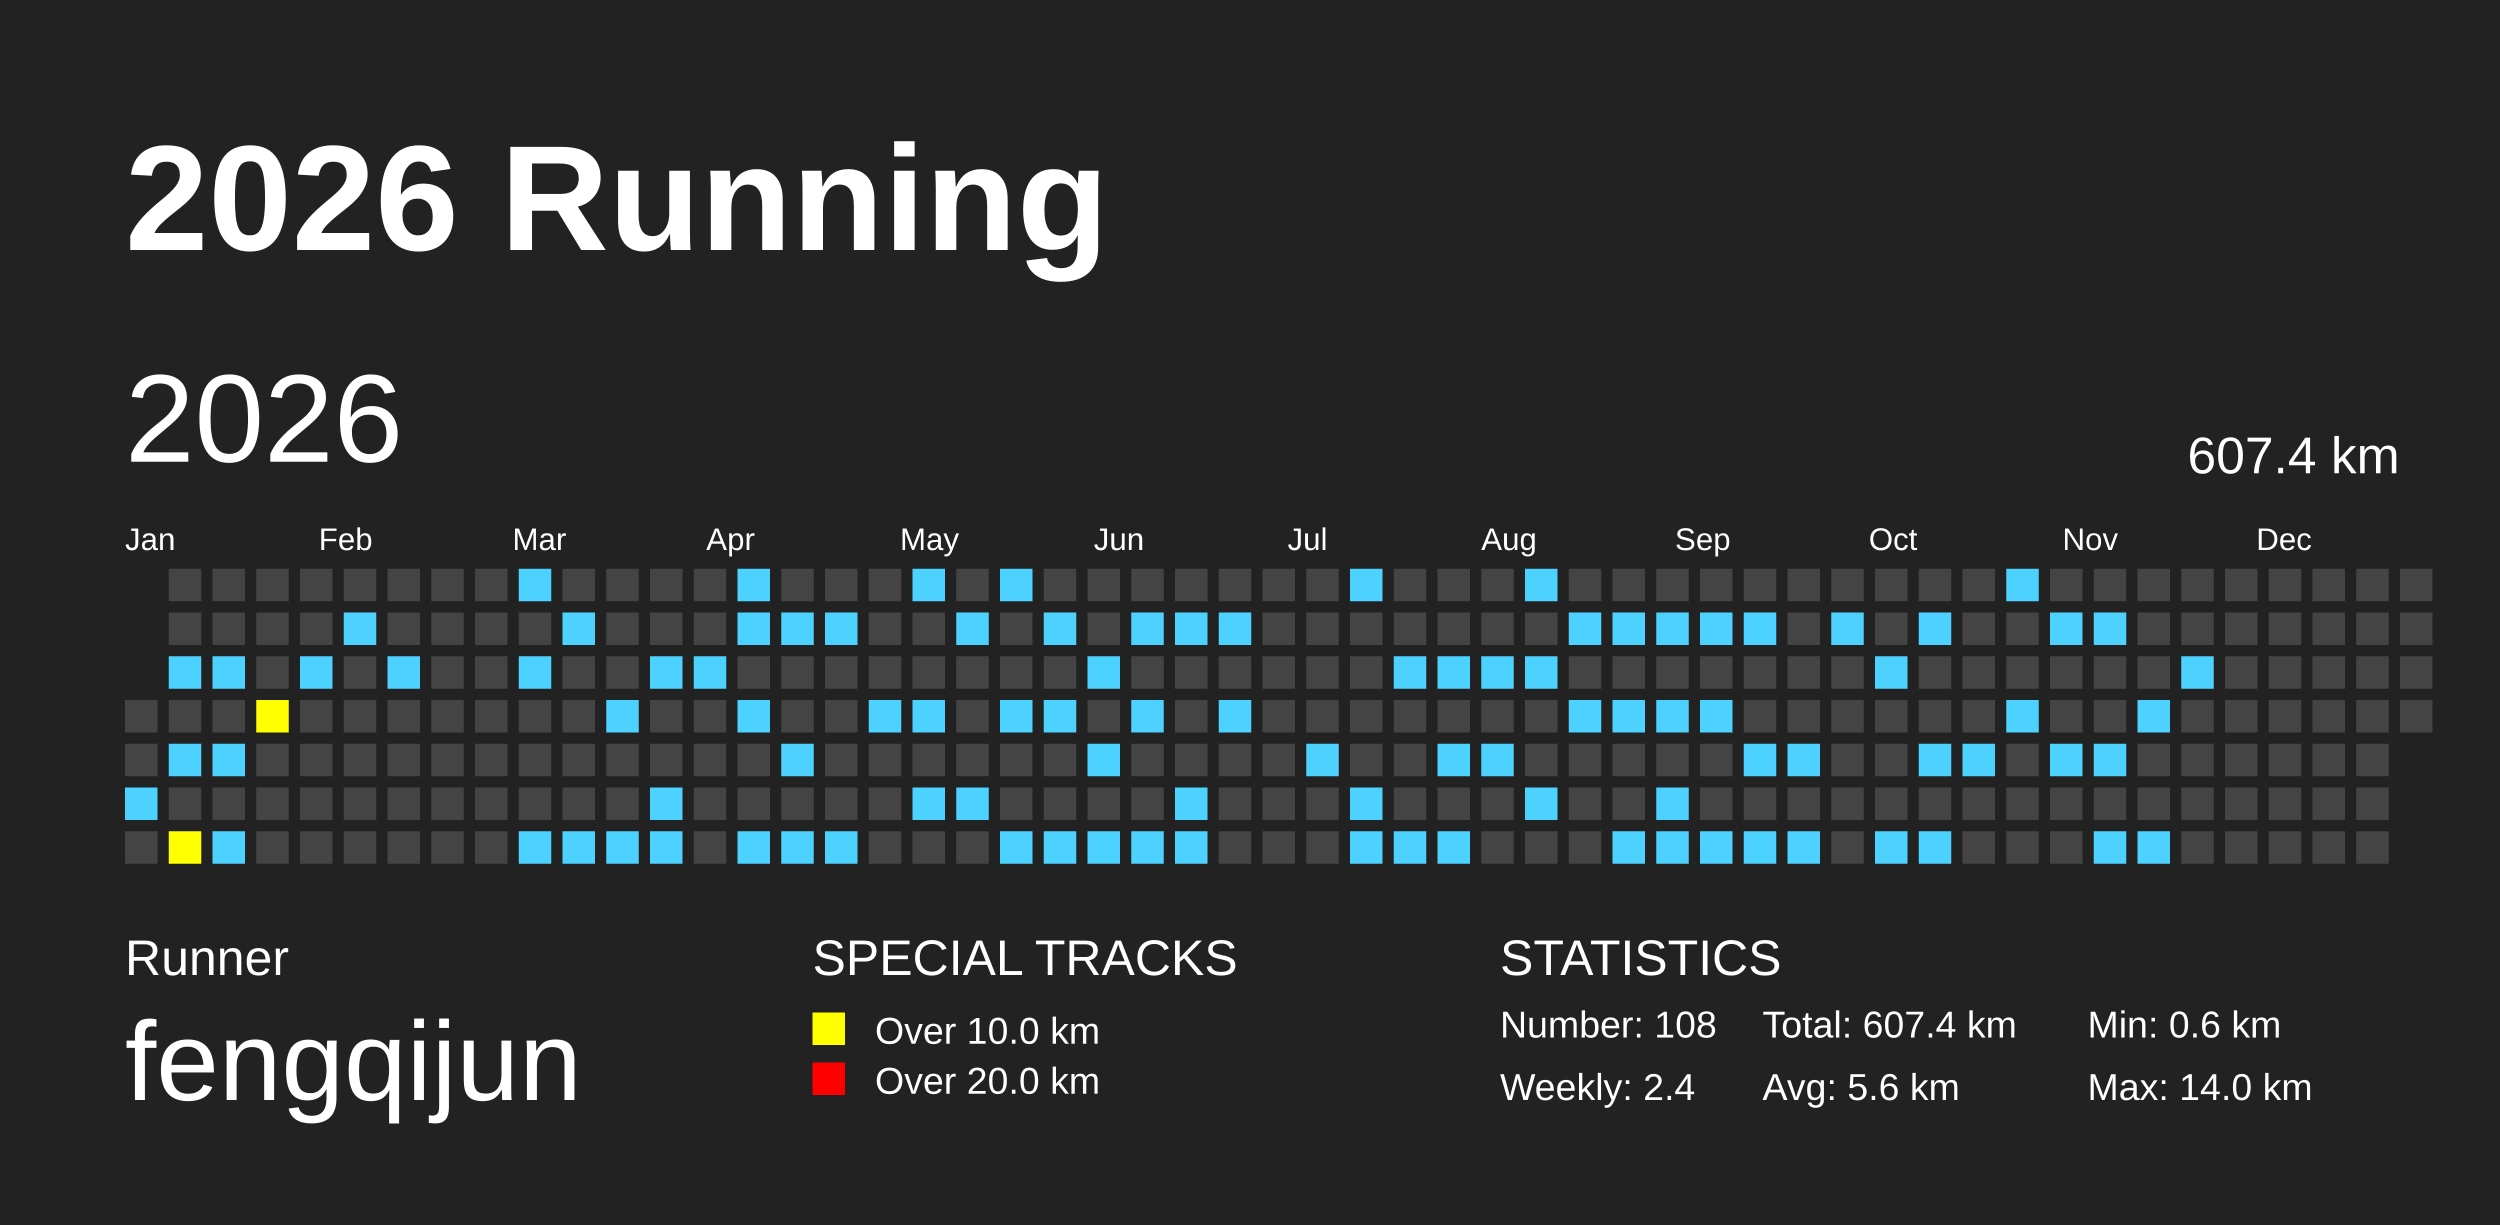
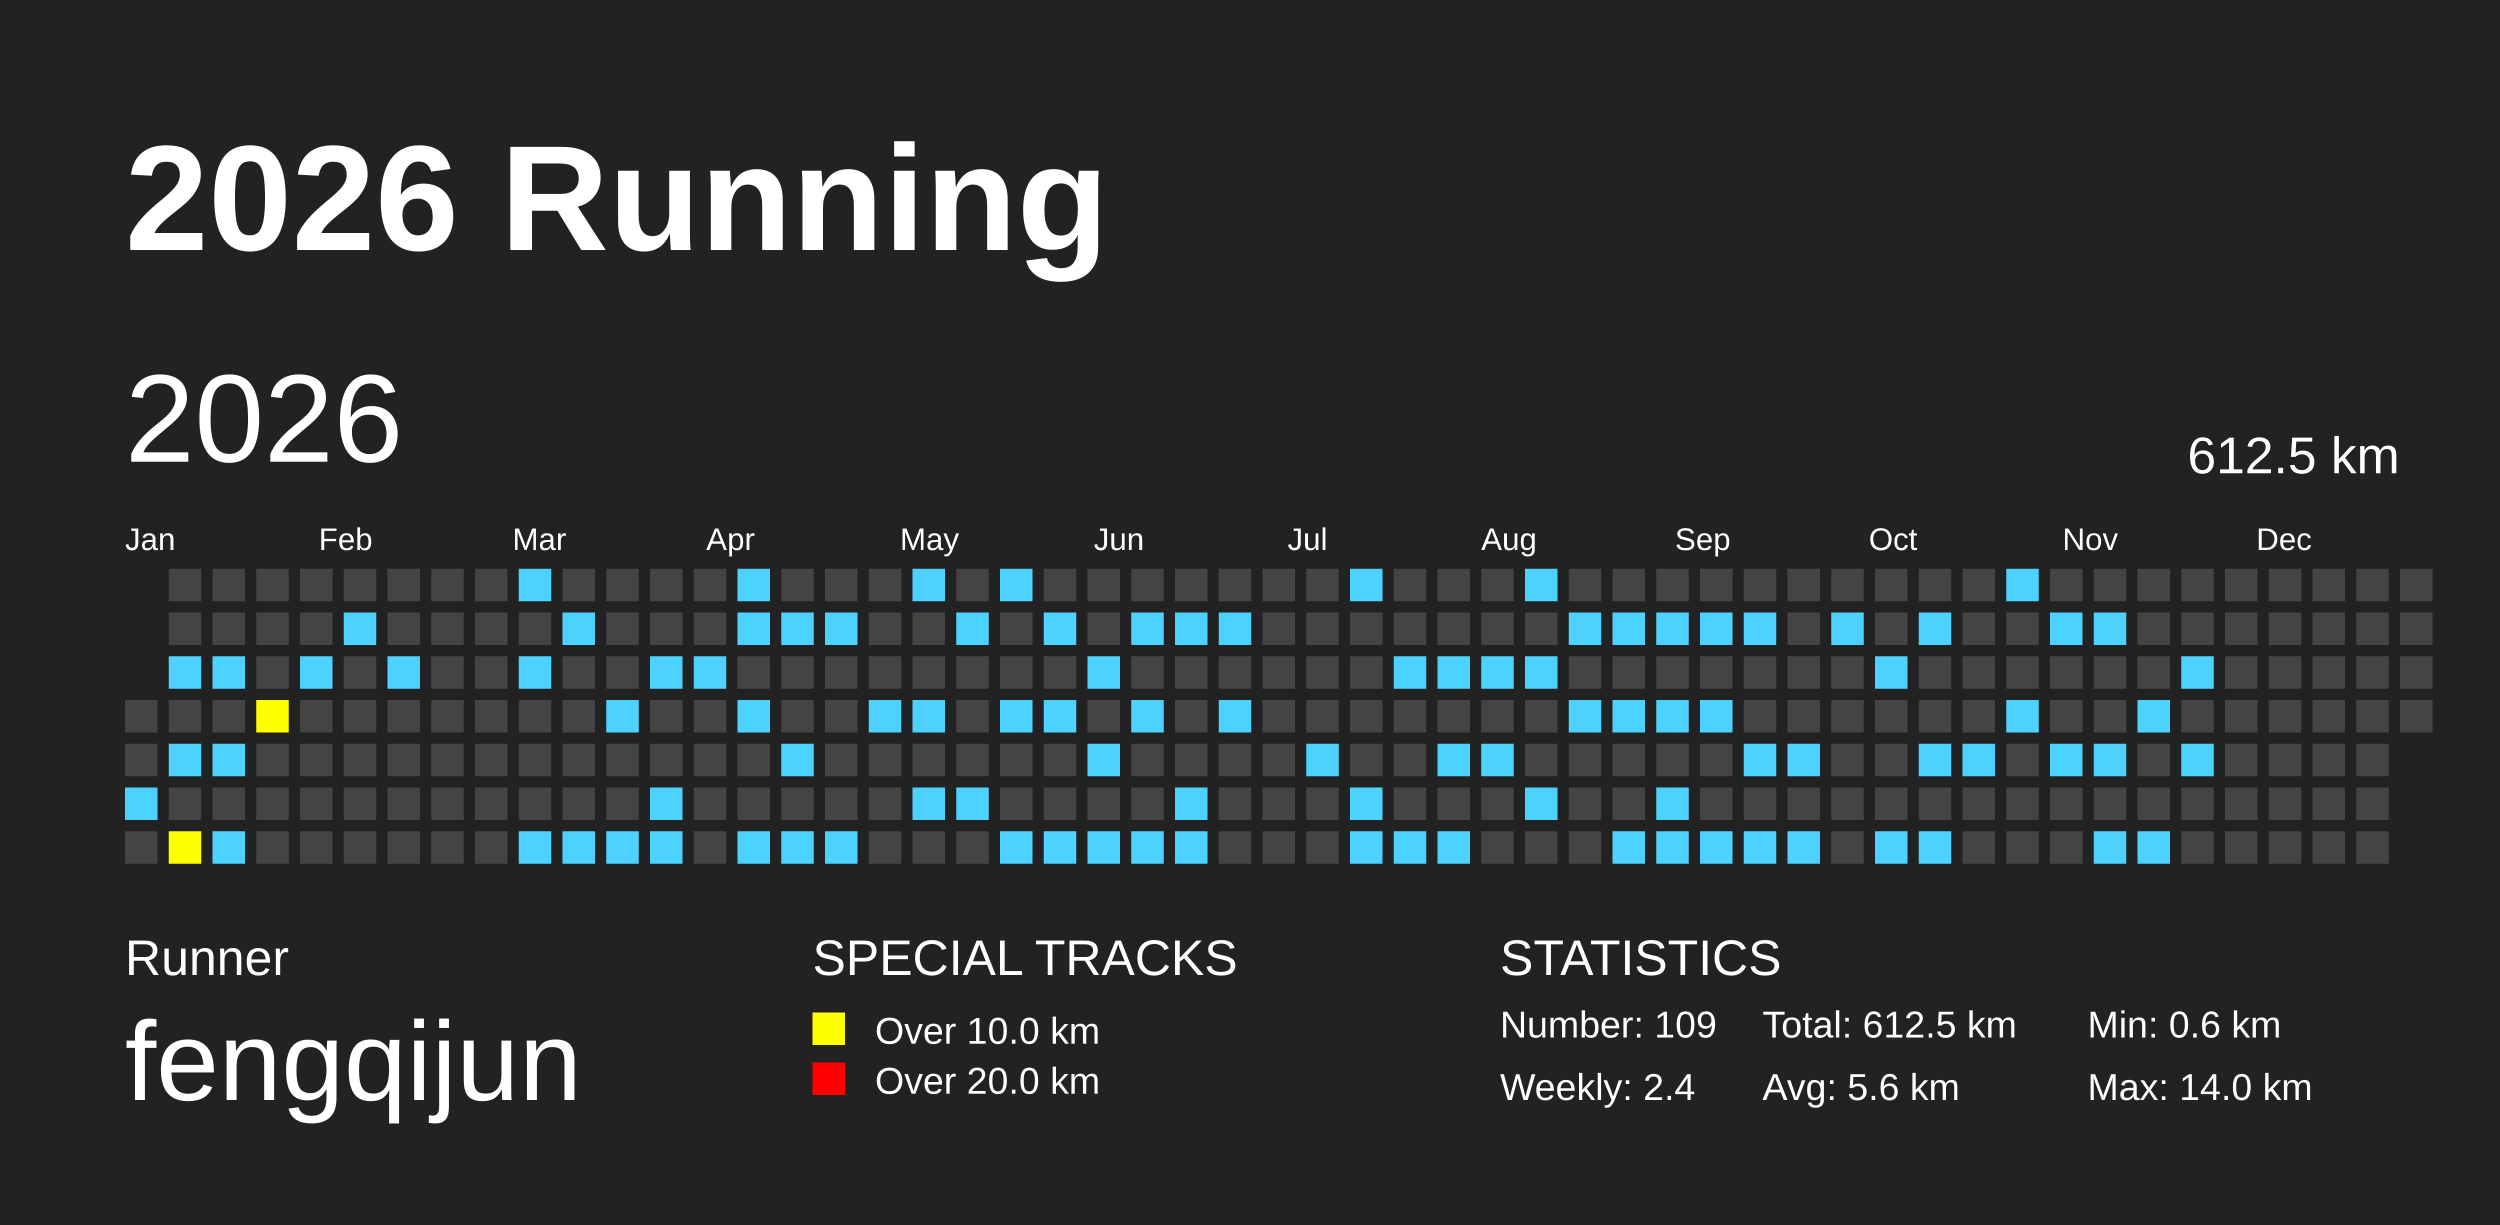
<svg xmlns="http://www.w3.org/2000/svg" baseProfile="full" height="98mm" version="1.1" viewBox="0,0,200,98" width="200mm">
  <defs />
  <rect fill="#222222" height="98" width="200" x="0" y="0" />
  <text fill="#FFFFFF" style="font-size:12px; font-family:Arial; font-weight:bold;" x="10" y="20">2026 Running</text>
  <text fill="#FFFFFF" style="font-size:4px; font-family:Arial" x="10" y="78">Runner</text>
  <text fill="#FFFFFF" style="font-size:9px; font-family:Arial" x="10" y="88">fengqijun</text>
  <text fill="#FFFFFF" style="font-size:4px; font-family:Arial" x="65" y="78">SPECIAL TRACKS</text>
  <rect fill="yellow" height="2.6" width="2.6" x="65" y="81" />
  <text fill="#FFFFFF" style="font-size:3px; font-family:Arial" x="70" y="83.5">Over 10.0 km</text>
  <rect fill="red" height="2.6" width="2.6" x="65" y="85" />
  <text fill="#FFFFFF" style="font-size:3px; font-family:Arial" x="70" y="87.5">Over 20.0 km</text>
  <text fill="#FFFFFF" style="font-size:4px; font-family:Arial" x="120" y="78">STATISTICS</text>
-   <text fill="#FFFFFF" style="font-size:3px; font-family:Arial" x="120" y="83">Number: 108</text>
+   <text fill="#FFFFFF" style="font-size:3px; font-family:Arial" x="120" y="83">Number: 109</text>
  <text fill="#FFFFFF" style="font-size:3px; font-family:Arial" x="120" y="88">Weekly: 2.4</text>
-   <text fill="#FFFFFF" style="font-size:3px; font-family:Arial" x="141" y="83">Total: 607.4 km</text>
+   <text fill="#FFFFFF" style="font-size:3px; font-family:Arial" x="141" y="83">Total: 612.5 km</text>
  <text fill="#FFFFFF" style="font-size:3px; font-family:Arial" x="141" y="88">Avg: 5.6 km</text>
  <text fill="#FFFFFF" style="font-size:3px; font-family:Arial" x="167" y="83">Min: 0.6 km</text>
  <text fill="#FFFFFF" style="font-size:3px; font-family:Arial" x="167" y="88">Max: 14.0 km</text>
  <text dominant-baseline="hanging" fill="#FFFFFF" style="font-size:10.0px; font-family:Arial;" x="10" y="30">2026</text>
-   <text dominant-baseline="hanging" fill="#FFFFFF" style="font-size:4.125px; font-family:Arial;" x="175" y="35">607.4 km</text>
+   <text dominant-baseline="hanging" fill="#FFFFFF" style="font-size:4.125px; font-family:Arial;" x="175" y="35">612.5 km</text>
  <text fill="#FFFFFF" style="font-size:2.5px; font-family:Arial" x="10.0" y="44">Jan</text>
  <text fill="#FFFFFF" style="font-size:2.5px; font-family:Arial" x="25.5" y="44">Feb</text>
  <text fill="#FFFFFF" style="font-size:2.5px; font-family:Arial" x="41.0" y="44">Mar</text>
  <text fill="#FFFFFF" style="font-size:2.5px; font-family:Arial" x="56.5" y="44">Apr</text>
  <text fill="#FFFFFF" style="font-size:2.5px; font-family:Arial" x="72.0" y="44">May</text>
  <text fill="#FFFFFF" style="font-size:2.5px; font-family:Arial" x="87.5" y="44">Jun</text>
  <text fill="#FFFFFF" style="font-size:2.5px; font-family:Arial" x="103.0" y="44">Jul</text>
  <text fill="#FFFFFF" style="font-size:2.5px; font-family:Arial" x="118.5" y="44">Aug</text>
  <text fill="#FFFFFF" style="font-size:2.5px; font-family:Arial" x="134.0" y="44">Sep</text>
  <text fill="#FFFFFF" style="font-size:2.5px; font-family:Arial" x="149.5" y="44">Oct</text>
  <text fill="#FFFFFF" style="font-size:2.5px; font-family:Arial" x="165.0" y="44">Nov</text>
  <text fill="#FFFFFF" style="font-size:2.5px; font-family:Arial" x="180.5" y="44">Dec</text>
  <rect fill="#444444" height="2.6" width="2.6" x="10.0" y="56.0" />
  <rect fill="#444444" height="2.6" width="2.6" x="10.0" y="59.5" />
  <rect fill="#4DD2FF" height="2.6" width="2.6" x="10.0" y="63.0" />
  <rect fill="#444444" height="2.6" width="2.6" x="10.0" y="66.5" />
  <rect fill="#444444" height="2.6" width="2.6" x="13.5" y="45.5" />
  <rect fill="#444444" height="2.6" width="2.6" x="13.5" y="49.0" />
  <rect fill="#4DD2FF" height="2.6" width="2.6" x="13.5" y="52.5" />
  <rect fill="#444444" height="2.6" width="2.6" x="13.5" y="56.0" />
  <rect fill="#4DD2FF" height="2.6" width="2.6" x="13.5" y="59.5" />
  <rect fill="#444444" height="2.6" width="2.6" x="13.5" y="63.0" />
  <rect fill="yellow" height="2.6" width="2.6" x="13.5" y="66.5" />
  <rect fill="#444444" height="2.6" width="2.6" x="17.0" y="45.5" />
  <rect fill="#444444" height="2.6" width="2.6" x="17.0" y="49.0" />
  <rect fill="#4DD2FF" height="2.6" width="2.6" x="17.0" y="52.5" />
  <rect fill="#444444" height="2.6" width="2.6" x="17.0" y="56.0" />
  <rect fill="#4DD2FF" height="2.6" width="2.6" x="17.0" y="59.5" />
  <rect fill="#444444" height="2.6" width="2.6" x="17.0" y="63.0" />
  <rect fill="#4DD2FF" height="2.6" width="2.6" x="17.0" y="66.5" />
  <rect fill="#444444" height="2.6" width="2.6" x="20.5" y="45.5" />
  <rect fill="#444444" height="2.6" width="2.6" x="20.5" y="49.0" />
  <rect fill="#444444" height="2.6" width="2.6" x="20.5" y="52.5" />
  <rect fill="yellow" height="2.6" width="2.6" x="20.5" y="56.0" />
  <rect fill="#444444" height="2.6" width="2.6" x="20.5" y="59.5" />
  <rect fill="#444444" height="2.6" width="2.6" x="20.5" y="63.0" />
  <rect fill="#444444" height="2.6" width="2.6" x="20.5" y="66.5" />
  <rect fill="#444444" height="2.6" width="2.6" x="24.0" y="45.5" />
  <rect fill="#444444" height="2.6" width="2.6" x="24.0" y="49.0" />
  <rect fill="#4DD2FF" height="2.6" width="2.6" x="24.0" y="52.5" />
  <rect fill="#444444" height="2.6" width="2.6" x="24.0" y="56.0" />
  <rect fill="#444444" height="2.6" width="2.6" x="24.0" y="59.5" />
  <rect fill="#444444" height="2.6" width="2.6" x="24.0" y="63.0" />
  <rect fill="#444444" height="2.6" width="2.6" x="24.0" y="66.5" />
  <rect fill="#444444" height="2.6" width="2.6" x="27.5" y="45.5" />
  <rect fill="#4DD2FF" height="2.6" width="2.6" x="27.5" y="49.0" />
  <rect fill="#444444" height="2.6" width="2.6" x="27.5" y="52.5" />
  <rect fill="#444444" height="2.6" width="2.6" x="27.5" y="56.0" />
  <rect fill="#444444" height="2.6" width="2.6" x="27.5" y="59.5" />
  <rect fill="#444444" height="2.6" width="2.6" x="27.5" y="63.0" />
  <rect fill="#444444" height="2.6" width="2.6" x="27.5" y="66.5" />
  <rect fill="#444444" height="2.6" width="2.6" x="31.0" y="45.5" />
  <rect fill="#444444" height="2.6" width="2.6" x="31.0" y="49.0" />
  <rect fill="#4DD2FF" height="2.6" width="2.6" x="31.0" y="52.5" />
  <rect fill="#444444" height="2.6" width="2.6" x="31.0" y="56.0" />
  <rect fill="#444444" height="2.6" width="2.6" x="31.0" y="59.5" />
  <rect fill="#444444" height="2.6" width="2.6" x="31.0" y="63.0" />
  <rect fill="#444444" height="2.6" width="2.6" x="31.0" y="66.5" />
  <rect fill="#444444" height="2.6" width="2.6" x="34.5" y="45.5" />
  <rect fill="#444444" height="2.6" width="2.6" x="34.5" y="49.0" />
  <rect fill="#444444" height="2.6" width="2.6" x="34.5" y="52.5" />
  <rect fill="#444444" height="2.6" width="2.6" x="34.5" y="56.0" />
  <rect fill="#444444" height="2.6" width="2.6" x="34.5" y="59.5" />
  <rect fill="#444444" height="2.6" width="2.6" x="34.5" y="63.0" />
  <rect fill="#444444" height="2.6" width="2.6" x="34.5" y="66.5" />
  <rect fill="#444444" height="2.6" width="2.6" x="38.0" y="45.5" />
  <rect fill="#444444" height="2.6" width="2.6" x="38.0" y="49.0" />
  <rect fill="#444444" height="2.6" width="2.6" x="38.0" y="52.5" />
  <rect fill="#444444" height="2.6" width="2.6" x="38.0" y="56.0" />
  <rect fill="#444444" height="2.6" width="2.6" x="38.0" y="59.5" />
  <rect fill="#444444" height="2.6" width="2.6" x="38.0" y="63.0" />
  <rect fill="#444444" height="2.6" width="2.6" x="38.0" y="66.5" />
  <rect fill="#4DD2FF" height="2.6" width="2.6" x="41.5" y="45.5" />
  <rect fill="#444444" height="2.6" width="2.6" x="41.5" y="49.0" />
  <rect fill="#4DD2FF" height="2.6" width="2.6" x="41.5" y="52.5" />
  <rect fill="#444444" height="2.6" width="2.6" x="41.5" y="56.0" />
  <rect fill="#444444" height="2.6" width="2.6" x="41.5" y="59.5" />
  <rect fill="#444444" height="2.6" width="2.6" x="41.5" y="63.0" />
  <rect fill="#4DD2FF" height="2.6" width="2.6" x="41.5" y="66.5" />
  <rect fill="#444444" height="2.6" width="2.6" x="45.0" y="45.5" />
  <rect fill="#4DD2FF" height="2.6" width="2.6" x="45.0" y="49.0" />
  <rect fill="#444444" height="2.6" width="2.6" x="45.0" y="52.5" />
  <rect fill="#444444" height="2.6" width="2.6" x="45.0" y="56.0" />
  <rect fill="#444444" height="2.6" width="2.6" x="45.0" y="59.5" />
  <rect fill="#444444" height="2.6" width="2.6" x="45.0" y="63.0" />
  <rect fill="#4DD2FF" height="2.6" width="2.6" x="45.0" y="66.5" />
  <rect fill="#444444" height="2.6" width="2.6" x="48.5" y="45.5" />
  <rect fill="#444444" height="2.6" width="2.6" x="48.5" y="49.0" />
  <rect fill="#444444" height="2.6" width="2.6" x="48.5" y="52.5" />
  <rect fill="#4DD2FF" height="2.6" width="2.6" x="48.5" y="56.0" />
  <rect fill="#444444" height="2.6" width="2.6" x="48.5" y="59.5" />
  <rect fill="#444444" height="2.6" width="2.6" x="48.5" y="63.0" />
  <rect fill="#4DD2FF" height="2.6" width="2.6" x="48.5" y="66.5" />
  <rect fill="#444444" height="2.6" width="2.6" x="52.0" y="45.5" />
  <rect fill="#444444" height="2.6" width="2.6" x="52.0" y="49.0" />
  <rect fill="#4DD2FF" height="2.6" width="2.6" x="52.0" y="52.5" />
  <rect fill="#444444" height="2.6" width="2.6" x="52.0" y="56.0" />
  <rect fill="#444444" height="2.6" width="2.6" x="52.0" y="59.5" />
  <rect fill="#4DD2FF" height="2.6" width="2.6" x="52.0" y="63.0" />
  <rect fill="#4DD2FF" height="2.6" width="2.6" x="52.0" y="66.5" />
  <rect fill="#444444" height="2.6" width="2.6" x="55.5" y="45.5" />
  <rect fill="#444444" height="2.6" width="2.6" x="55.5" y="49.0" />
  <rect fill="#4DD2FF" height="2.6" width="2.6" x="55.5" y="52.5" />
  <rect fill="#444444" height="2.6" width="2.6" x="55.5" y="56.0" />
  <rect fill="#444444" height="2.6" width="2.6" x="55.5" y="59.5" />
  <rect fill="#444444" height="2.6" width="2.6" x="55.5" y="63.0" />
  <rect fill="#444444" height="2.6" width="2.6" x="55.5" y="66.5" />
  <rect fill="#4DD2FF" height="2.6" width="2.6" x="59.0" y="45.5" />
  <rect fill="#4DD2FF" height="2.6" width="2.6" x="59.0" y="49.0" />
  <rect fill="#444444" height="2.6" width="2.6" x="59.0" y="52.5" />
  <rect fill="#4DD2FF" height="2.6" width="2.6" x="59.0" y="56.0" />
  <rect fill="#444444" height="2.6" width="2.6" x="59.0" y="59.5" />
  <rect fill="#444444" height="2.6" width="2.6" x="59.0" y="63.0" />
  <rect fill="#4DD2FF" height="2.6" width="2.6" x="59.0" y="66.5" />
  <rect fill="#444444" height="2.6" width="2.6" x="62.5" y="45.5" />
  <rect fill="#4DD2FF" height="2.6" width="2.6" x="62.5" y="49.0" />
  <rect fill="#444444" height="2.6" width="2.6" x="62.5" y="52.5" />
  <rect fill="#444444" height="2.6" width="2.6" x="62.5" y="56.0" />
  <rect fill="#4DD2FF" height="2.6" width="2.6" x="62.5" y="59.5" />
  <rect fill="#444444" height="2.6" width="2.6" x="62.5" y="63.0" />
  <rect fill="#4DD2FF" height="2.6" width="2.6" x="62.5" y="66.5" />
  <rect fill="#444444" height="2.6" width="2.6" x="66.0" y="45.5" />
  <rect fill="#4DD2FF" height="2.6" width="2.6" x="66.0" y="49.0" />
  <rect fill="#444444" height="2.6" width="2.6" x="66.0" y="52.5" />
  <rect fill="#444444" height="2.6" width="2.6" x="66.0" y="56.0" />
  <rect fill="#444444" height="2.6" width="2.6" x="66.0" y="59.5" />
  <rect fill="#444444" height="2.6" width="2.6" x="66.0" y="63.0" />
  <rect fill="#4DD2FF" height="2.6" width="2.6" x="66.0" y="66.5" />
  <rect fill="#444444" height="2.6" width="2.6" x="69.5" y="45.5" />
  <rect fill="#444444" height="2.6" width="2.6" x="69.5" y="49.0" />
  <rect fill="#444444" height="2.6" width="2.6" x="69.5" y="52.5" />
  <rect fill="#4DD2FF" height="2.6" width="2.6" x="69.5" y="56.0" />
  <rect fill="#444444" height="2.6" width="2.6" x="69.5" y="59.5" />
  <rect fill="#444444" height="2.6" width="2.6" x="69.5" y="63.0" />
  <rect fill="#444444" height="2.6" width="2.6" x="69.5" y="66.5" />
  <rect fill="#4DD2FF" height="2.6" width="2.6" x="73.0" y="45.5" />
  <rect fill="#444444" height="2.6" width="2.6" x="73.0" y="49.0" />
  <rect fill="#444444" height="2.6" width="2.6" x="73.0" y="52.5" />
  <rect fill="#4DD2FF" height="2.6" width="2.6" x="73.0" y="56.0" />
  <rect fill="#444444" height="2.6" width="2.6" x="73.0" y="59.5" />
  <rect fill="#4DD2FF" height="2.6" width="2.6" x="73.0" y="63.0" />
  <rect fill="#444444" height="2.6" width="2.6" x="73.0" y="66.5" />
  <rect fill="#444444" height="2.6" width="2.6" x="76.5" y="45.5" />
  <rect fill="#4DD2FF" height="2.6" width="2.6" x="76.5" y="49.0" />
  <rect fill="#444444" height="2.6" width="2.6" x="76.5" y="52.5" />
  <rect fill="#444444" height="2.6" width="2.6" x="76.5" y="56.0" />
  <rect fill="#444444" height="2.6" width="2.6" x="76.5" y="59.5" />
  <rect fill="#4DD2FF" height="2.6" width="2.6" x="76.5" y="63.0" />
  <rect fill="#444444" height="2.6" width="2.6" x="76.5" y="66.5" />
  <rect fill="#4DD2FF" height="2.6" width="2.6" x="80.0" y="45.5" />
  <rect fill="#444444" height="2.6" width="2.6" x="80.0" y="49.0" />
  <rect fill="#444444" height="2.6" width="2.6" x="80.0" y="52.5" />
  <rect fill="#4DD2FF" height="2.6" width="2.6" x="80.0" y="56.0" />
  <rect fill="#444444" height="2.6" width="2.6" x="80.0" y="59.5" />
  <rect fill="#444444" height="2.6" width="2.6" x="80.0" y="63.0" />
  <rect fill="#4DD2FF" height="2.6" width="2.6" x="80.0" y="66.5" />
  <rect fill="#444444" height="2.6" width="2.6" x="83.5" y="45.5" />
  <rect fill="#4DD2FF" height="2.6" width="2.6" x="83.5" y="49.0" />
  <rect fill="#444444" height="2.6" width="2.6" x="83.5" y="52.5" />
  <rect fill="#4DD2FF" height="2.6" width="2.6" x="83.5" y="56.0" />
  <rect fill="#444444" height="2.6" width="2.6" x="83.5" y="59.5" />
  <rect fill="#444444" height="2.6" width="2.6" x="83.5" y="63.0" />
  <rect fill="#4DD2FF" height="2.6" width="2.6" x="83.5" y="66.5" />
  <rect fill="#444444" height="2.6" width="2.6" x="87.0" y="45.5" />
  <rect fill="#444444" height="2.6" width="2.6" x="87.0" y="49.0" />
  <rect fill="#4DD2FF" height="2.6" width="2.6" x="87.0" y="52.5" />
  <rect fill="#444444" height="2.6" width="2.6" x="87.0" y="56.0" />
  <rect fill="#4DD2FF" height="2.6" width="2.6" x="87.0" y="59.5" />
  <rect fill="#444444" height="2.6" width="2.6" x="87.0" y="63.0" />
  <rect fill="#4DD2FF" height="2.6" width="2.6" x="87.0" y="66.5" />
  <rect fill="#444444" height="2.6" width="2.6" x="90.5" y="45.5" />
  <rect fill="#4DD2FF" height="2.6" width="2.6" x="90.5" y="49.0" />
  <rect fill="#444444" height="2.6" width="2.6" x="90.5" y="52.5" />
  <rect fill="#4DD2FF" height="2.6" width="2.6" x="90.5" y="56.0" />
  <rect fill="#444444" height="2.6" width="2.6" x="90.5" y="59.5" />
  <rect fill="#444444" height="2.6" width="2.6" x="90.5" y="63.0" />
  <rect fill="#4DD2FF" height="2.6" width="2.6" x="90.5" y="66.5" />
  <rect fill="#444444" height="2.6" width="2.6" x="94.0" y="45.5" />
  <rect fill="#4DD2FF" height="2.6" width="2.6" x="94.0" y="49.0" />
  <rect fill="#444444" height="2.6" width="2.6" x="94.0" y="52.5" />
  <rect fill="#444444" height="2.6" width="2.6" x="94.0" y="56.0" />
  <rect fill="#444444" height="2.6" width="2.6" x="94.0" y="59.5" />
  <rect fill="#4DD2FF" height="2.6" width="2.6" x="94.0" y="63.0" />
  <rect fill="#4DD2FF" height="2.6" width="2.6" x="94.0" y="66.5" />
  <rect fill="#444444" height="2.6" width="2.6" x="97.5" y="45.5" />
  <rect fill="#4DD2FF" height="2.6" width="2.6" x="97.5" y="49.0" />
  <rect fill="#444444" height="2.6" width="2.6" x="97.5" y="52.5" />
  <rect fill="#4DD2FF" height="2.6" width="2.6" x="97.5" y="56.0" />
  <rect fill="#444444" height="2.6" width="2.6" x="97.5" y="59.5" />
  <rect fill="#444444" height="2.6" width="2.6" x="97.5" y="63.0" />
  <rect fill="#444444" height="2.6" width="2.6" x="97.5" y="66.5" />
  <rect fill="#444444" height="2.6" width="2.6" x="101.0" y="45.5" />
  <rect fill="#444444" height="2.6" width="2.6" x="101.0" y="49.0" />
  <rect fill="#444444" height="2.6" width="2.6" x="101.0" y="52.5" />
  <rect fill="#444444" height="2.6" width="2.6" x="101.0" y="56.0" />
  <rect fill="#444444" height="2.6" width="2.6" x="101.0" y="59.5" />
  <rect fill="#444444" height="2.6" width="2.6" x="101.0" y="63.0" />
  <rect fill="#444444" height="2.6" width="2.6" x="101.0" y="66.5" />
  <rect fill="#444444" height="2.6" width="2.6" x="104.5" y="45.5" />
  <rect fill="#444444" height="2.6" width="2.6" x="104.5" y="49.0" />
  <rect fill="#444444" height="2.6" width="2.6" x="104.5" y="52.5" />
  <rect fill="#444444" height="2.6" width="2.6" x="104.5" y="56.0" />
  <rect fill="#4DD2FF" height="2.6" width="2.6" x="104.5" y="59.5" />
  <rect fill="#444444" height="2.6" width="2.6" x="104.5" y="63.0" />
  <rect fill="#444444" height="2.6" width="2.6" x="104.5" y="66.5" />
  <rect fill="#4DD2FF" height="2.6" width="2.6" x="108.0" y="45.5" />
  <rect fill="#444444" height="2.6" width="2.6" x="108.0" y="49.0" />
  <rect fill="#444444" height="2.6" width="2.6" x="108.0" y="52.5" />
  <rect fill="#444444" height="2.6" width="2.6" x="108.0" y="56.0" />
  <rect fill="#444444" height="2.6" width="2.6" x="108.0" y="59.5" />
  <rect fill="#4DD2FF" height="2.6" width="2.6" x="108.0" y="63.0" />
  <rect fill="#4DD2FF" height="2.6" width="2.6" x="108.0" y="66.5" />
  <rect fill="#444444" height="2.6" width="2.6" x="111.5" y="45.5" />
  <rect fill="#444444" height="2.6" width="2.6" x="111.5" y="49.0" />
  <rect fill="#4DD2FF" height="2.6" width="2.6" x="111.5" y="52.5" />
  <rect fill="#444444" height="2.6" width="2.6" x="111.5" y="56.0" />
  <rect fill="#444444" height="2.6" width="2.6" x="111.5" y="59.5" />
  <rect fill="#444444" height="2.6" width="2.6" x="111.5" y="63.0" />
  <rect fill="#4DD2FF" height="2.6" width="2.6" x="111.5" y="66.5" />
  <rect fill="#444444" height="2.6" width="2.6" x="115.0" y="45.5" />
  <rect fill="#444444" height="2.6" width="2.6" x="115.0" y="49.0" />
  <rect fill="#4DD2FF" height="2.6" width="2.6" x="115.0" y="52.5" />
  <rect fill="#444444" height="2.6" width="2.6" x="115.0" y="56.0" />
  <rect fill="#4DD2FF" height="2.6" width="2.6" x="115.0" y="59.5" />
  <rect fill="#444444" height="2.6" width="2.6" x="115.0" y="63.0" />
  <rect fill="#4DD2FF" height="2.6" width="2.6" x="115.0" y="66.5" />
  <rect fill="#444444" height="2.6" width="2.6" x="118.5" y="45.5" />
  <rect fill="#444444" height="2.6" width="2.6" x="118.5" y="49.0" />
  <rect fill="#4DD2FF" height="2.6" width="2.6" x="118.5" y="52.5" />
  <rect fill="#444444" height="2.6" width="2.6" x="118.5" y="56.0" />
  <rect fill="#4DD2FF" height="2.6" width="2.6" x="118.5" y="59.5" />
  <rect fill="#444444" height="2.6" width="2.6" x="118.5" y="63.0" />
  <rect fill="#444444" height="2.6" width="2.6" x="118.5" y="66.5" />
  <rect fill="#4DD2FF" height="2.6" width="2.6" x="122.0" y="45.5" />
  <rect fill="#444444" height="2.6" width="2.6" x="122.0" y="49.0" />
  <rect fill="#4DD2FF" height="2.6" width="2.6" x="122.0" y="52.5" />
  <rect fill="#444444" height="2.6" width="2.6" x="122.0" y="56.0" />
  <rect fill="#444444" height="2.6" width="2.6" x="122.0" y="59.5" />
  <rect fill="#4DD2FF" height="2.6" width="2.6" x="122.0" y="63.0" />
  <rect fill="#444444" height="2.6" width="2.6" x="122.0" y="66.5" />
  <rect fill="#444444" height="2.6" width="2.6" x="125.5" y="45.5" />
  <rect fill="#4DD2FF" height="2.6" width="2.6" x="125.5" y="49.0" />
  <rect fill="#444444" height="2.6" width="2.6" x="125.5" y="52.5" />
  <rect fill="#4DD2FF" height="2.6" width="2.6" x="125.5" y="56.0" />
  <rect fill="#444444" height="2.6" width="2.6" x="125.5" y="59.5" />
  <rect fill="#444444" height="2.6" width="2.6" x="125.5" y="63.0" />
  <rect fill="#444444" height="2.6" width="2.6" x="125.5" y="66.5" />
  <rect fill="#444444" height="2.6" width="2.6" x="129.0" y="45.5" />
  <rect fill="#4DD2FF" height="2.6" width="2.6" x="129.0" y="49.0" />
  <rect fill="#444444" height="2.6" width="2.6" x="129.0" y="52.5" />
  <rect fill="#4DD2FF" height="2.6" width="2.6" x="129.0" y="56.0" />
  <rect fill="#444444" height="2.6" width="2.6" x="129.0" y="59.5" />
  <rect fill="#444444" height="2.6" width="2.6" x="129.0" y="63.0" />
  <rect fill="#4DD2FF" height="2.6" width="2.6" x="129.0" y="66.5" />
  <rect fill="#444444" height="2.6" width="2.6" x="132.5" y="45.5" />
  <rect fill="#4DD2FF" height="2.6" width="2.6" x="132.5" y="49.0" />
  <rect fill="#444444" height="2.6" width="2.6" x="132.5" y="52.5" />
  <rect fill="#4DD2FF" height="2.6" width="2.6" x="132.5" y="56.0" />
  <rect fill="#444444" height="2.6" width="2.6" x="132.5" y="59.5" />
  <rect fill="#4DD2FF" height="2.6" width="2.6" x="132.5" y="63.0" />
  <rect fill="#4DD2FF" height="2.6" width="2.6" x="132.5" y="66.5" />
  <rect fill="#444444" height="2.6" width="2.6" x="136.0" y="45.5" />
  <rect fill="#4DD2FF" height="2.6" width="2.6" x="136.0" y="49.0" />
  <rect fill="#444444" height="2.6" width="2.6" x="136.0" y="52.5" />
  <rect fill="#4DD2FF" height="2.6" width="2.6" x="136.0" y="56.0" />
  <rect fill="#444444" height="2.6" width="2.6" x="136.0" y="59.5" />
  <rect fill="#444444" height="2.6" width="2.6" x="136.0" y="63.0" />
  <rect fill="#4DD2FF" height="2.6" width="2.6" x="136.0" y="66.5" />
  <rect fill="#444444" height="2.6" width="2.6" x="139.5" y="45.5" />
  <rect fill="#4DD2FF" height="2.6" width="2.6" x="139.5" y="49.0" />
  <rect fill="#444444" height="2.6" width="2.6" x="139.5" y="52.5" />
  <rect fill="#444444" height="2.6" width="2.6" x="139.5" y="56.0" />
  <rect fill="#4DD2FF" height="2.6" width="2.6" x="139.5" y="59.5" />
  <rect fill="#444444" height="2.6" width="2.6" x="139.5" y="63.0" />
  <rect fill="#4DD2FF" height="2.6" width="2.6" x="139.5" y="66.5" />
  <rect fill="#444444" height="2.6" width="2.6" x="143.0" y="45.5" />
  <rect fill="#444444" height="2.6" width="2.6" x="143.0" y="49.0" />
  <rect fill="#444444" height="2.6" width="2.6" x="143.0" y="52.5" />
  <rect fill="#444444" height="2.6" width="2.6" x="143.0" y="56.0" />
  <rect fill="#4DD2FF" height="2.6" width="2.6" x="143.0" y="59.5" />
  <rect fill="#444444" height="2.6" width="2.6" x="143.0" y="63.0" />
  <rect fill="#4DD2FF" height="2.6" width="2.6" x="143.0" y="66.5" />
  <rect fill="#444444" height="2.6" width="2.6" x="146.5" y="45.5" />
  <rect fill="#4DD2FF" height="2.6" width="2.6" x="146.5" y="49.0" />
  <rect fill="#444444" height="2.6" width="2.6" x="146.5" y="52.5" />
  <rect fill="#444444" height="2.6" width="2.6" x="146.5" y="56.0" />
  <rect fill="#444444" height="2.6" width="2.6" x="146.5" y="59.5" />
  <rect fill="#444444" height="2.6" width="2.6" x="146.5" y="63.0" />
  <rect fill="#444444" height="2.6" width="2.6" x="146.5" y="66.5" />
  <rect fill="#444444" height="2.6" width="2.6" x="150.0" y="45.5" />
  <rect fill="#444444" height="2.6" width="2.6" x="150.0" y="49.0" />
  <rect fill="#4DD2FF" height="2.6" width="2.6" x="150.0" y="52.5" />
  <rect fill="#444444" height="2.6" width="2.6" x="150.0" y="56.0" />
  <rect fill="#444444" height="2.6" width="2.6" x="150.0" y="59.5" />
  <rect fill="#444444" height="2.6" width="2.6" x="150.0" y="63.0" />
  <rect fill="#4DD2FF" height="2.6" width="2.6" x="150.0" y="66.5" />
  <rect fill="#444444" height="2.6" width="2.6" x="153.5" y="45.5" />
  <rect fill="#4DD2FF" height="2.6" width="2.6" x="153.5" y="49.0" />
  <rect fill="#444444" height="2.6" width="2.6" x="153.5" y="52.5" />
  <rect fill="#444444" height="2.6" width="2.6" x="153.5" y="56.0" />
  <rect fill="#4DD2FF" height="2.6" width="2.6" x="153.5" y="59.5" />
  <rect fill="#444444" height="2.6" width="2.6" x="153.5" y="63.0" />
  <rect fill="#4DD2FF" height="2.6" width="2.6" x="153.5" y="66.5" />
  <rect fill="#444444" height="2.6" width="2.6" x="157.0" y="45.5" />
  <rect fill="#444444" height="2.6" width="2.6" x="157.0" y="49.0" />
  <rect fill="#444444" height="2.6" width="2.6" x="157.0" y="52.5" />
  <rect fill="#444444" height="2.6" width="2.6" x="157.0" y="56.0" />
  <rect fill="#4DD2FF" height="2.6" width="2.6" x="157.0" y="59.5" />
  <rect fill="#444444" height="2.6" width="2.6" x="157.0" y="63.0" />
  <rect fill="#444444" height="2.6" width="2.6" x="157.0" y="66.5" />
  <rect fill="#4DD2FF" height="2.6" width="2.6" x="160.5" y="45.5" />
  <rect fill="#444444" height="2.6" width="2.6" x="160.5" y="49.0" />
  <rect fill="#444444" height="2.6" width="2.6" x="160.5" y="52.5" />
  <rect fill="#4DD2FF" height="2.6" width="2.6" x="160.5" y="56.0" />
  <rect fill="#444444" height="2.6" width="2.6" x="160.5" y="59.5" />
  <rect fill="#444444" height="2.6" width="2.6" x="160.5" y="63.0" />
  <rect fill="#444444" height="2.6" width="2.6" x="160.5" y="66.5" />
  <rect fill="#444444" height="2.6" width="2.6" x="164.0" y="45.5" />
  <rect fill="#4DD2FF" height="2.6" width="2.6" x="164.0" y="49.0" />
  <rect fill="#444444" height="2.6" width="2.6" x="164.0" y="52.5" />
  <rect fill="#444444" height="2.6" width="2.6" x="164.0" y="56.0" />
  <rect fill="#4DD2FF" height="2.6" width="2.6" x="164.0" y="59.5" />
  <rect fill="#444444" height="2.6" width="2.6" x="164.0" y="63.0" />
  <rect fill="#444444" height="2.6" width="2.6" x="164.0" y="66.5" />
  <rect fill="#444444" height="2.6" width="2.6" x="167.5" y="45.5" />
  <rect fill="#4DD2FF" height="2.6" width="2.6" x="167.5" y="49.0" />
  <rect fill="#444444" height="2.6" width="2.6" x="167.5" y="52.5" />
  <rect fill="#444444" height="2.6" width="2.6" x="167.5" y="56.0" />
  <rect fill="#4DD2FF" height="2.6" width="2.6" x="167.5" y="59.5" />
  <rect fill="#444444" height="2.6" width="2.6" x="167.5" y="63.0" />
  <rect fill="#4DD2FF" height="2.6" width="2.6" x="167.5" y="66.5" />
  <rect fill="#444444" height="2.6" width="2.6" x="171.0" y="45.5" />
  <rect fill="#444444" height="2.6" width="2.6" x="171.0" y="49.0" />
  <rect fill="#444444" height="2.6" width="2.6" x="171.0" y="52.5" />
  <rect fill="#4DD2FF" height="2.6" width="2.6" x="171.0" y="56.0" />
  <rect fill="#444444" height="2.6" width="2.6" x="171.0" y="59.5" />
  <rect fill="#444444" height="2.6" width="2.6" x="171.0" y="63.0" />
  <rect fill="#4DD2FF" height="2.6" width="2.6" x="171.0" y="66.5" />
  <rect fill="#444444" height="2.6" width="2.6" x="174.5" y="45.5" />
  <rect fill="#444444" height="2.6" width="2.6" x="174.5" y="49.0" />
  <rect fill="#4DD2FF" height="2.6" width="2.6" x="174.5" y="52.5" />
  <rect fill="#444444" height="2.6" width="2.6" x="174.5" y="56.0" />
-   <rect fill="#444444" height="2.6" width="2.6" x="174.5" y="59.5" />
+   <rect fill="#4DD2FF" height="2.6" width="2.6" x="174.5" y="59.5" />
  <rect fill="#444444" height="2.6" width="2.6" x="174.5" y="63.0" />
  <rect fill="#444444" height="2.6" width="2.6" x="174.5" y="66.5" />
  <rect fill="#444444" height="2.6" width="2.6" x="178.0" y="45.5" />
  <rect fill="#444444" height="2.6" width="2.6" x="178.0" y="49.0" />
  <rect fill="#444444" height="2.6" width="2.6" x="178.0" y="52.5" />
  <rect fill="#444444" height="2.6" width="2.6" x="178.0" y="56.0" />
  <rect fill="#444444" height="2.6" width="2.6" x="178.0" y="59.5" />
  <rect fill="#444444" height="2.6" width="2.6" x="178.0" y="63.0" />
  <rect fill="#444444" height="2.6" width="2.6" x="178.0" y="66.5" />
  <rect fill="#444444" height="2.6" width="2.6" x="181.5" y="45.5" />
  <rect fill="#444444" height="2.6" width="2.6" x="181.5" y="49.0" />
  <rect fill="#444444" height="2.6" width="2.6" x="181.5" y="52.5" />
  <rect fill="#444444" height="2.6" width="2.6" x="181.5" y="56.0" />
  <rect fill="#444444" height="2.6" width="2.6" x="181.5" y="59.5" />
  <rect fill="#444444" height="2.6" width="2.6" x="181.5" y="63.0" />
  <rect fill="#444444" height="2.6" width="2.6" x="181.5" y="66.5" />
  <rect fill="#444444" height="2.6" width="2.6" x="185.0" y="45.5" />
  <rect fill="#444444" height="2.6" width="2.6" x="185.0" y="49.0" />
  <rect fill="#444444" height="2.6" width="2.6" x="185.0" y="52.5" />
  <rect fill="#444444" height="2.6" width="2.6" x="185.0" y="56.0" />
  <rect fill="#444444" height="2.6" width="2.6" x="185.0" y="59.5" />
  <rect fill="#444444" height="2.6" width="2.6" x="185.0" y="63.0" />
  <rect fill="#444444" height="2.6" width="2.6" x="185.0" y="66.5" />
  <rect fill="#444444" height="2.6" width="2.6" x="188.5" y="45.5" />
  <rect fill="#444444" height="2.6" width="2.6" x="188.5" y="49.0" />
  <rect fill="#444444" height="2.6" width="2.6" x="188.5" y="52.5" />
  <rect fill="#444444" height="2.6" width="2.6" x="188.5" y="56.0" />
  <rect fill="#444444" height="2.6" width="2.6" x="188.5" y="59.5" />
  <rect fill="#444444" height="2.6" width="2.6" x="188.5" y="63.0" />
  <rect fill="#444444" height="2.6" width="2.6" x="188.5" y="66.5" />
  <rect fill="#444444" height="2.6" width="2.6" x="192.0" y="45.5" />
  <rect fill="#444444" height="2.6" width="2.6" x="192.0" y="49.0" />
  <rect fill="#444444" height="2.6" width="2.6" x="192.0" y="52.5" />
  <rect fill="#444444" height="2.6" width="2.6" x="192.0" y="56.0" />
</svg>
